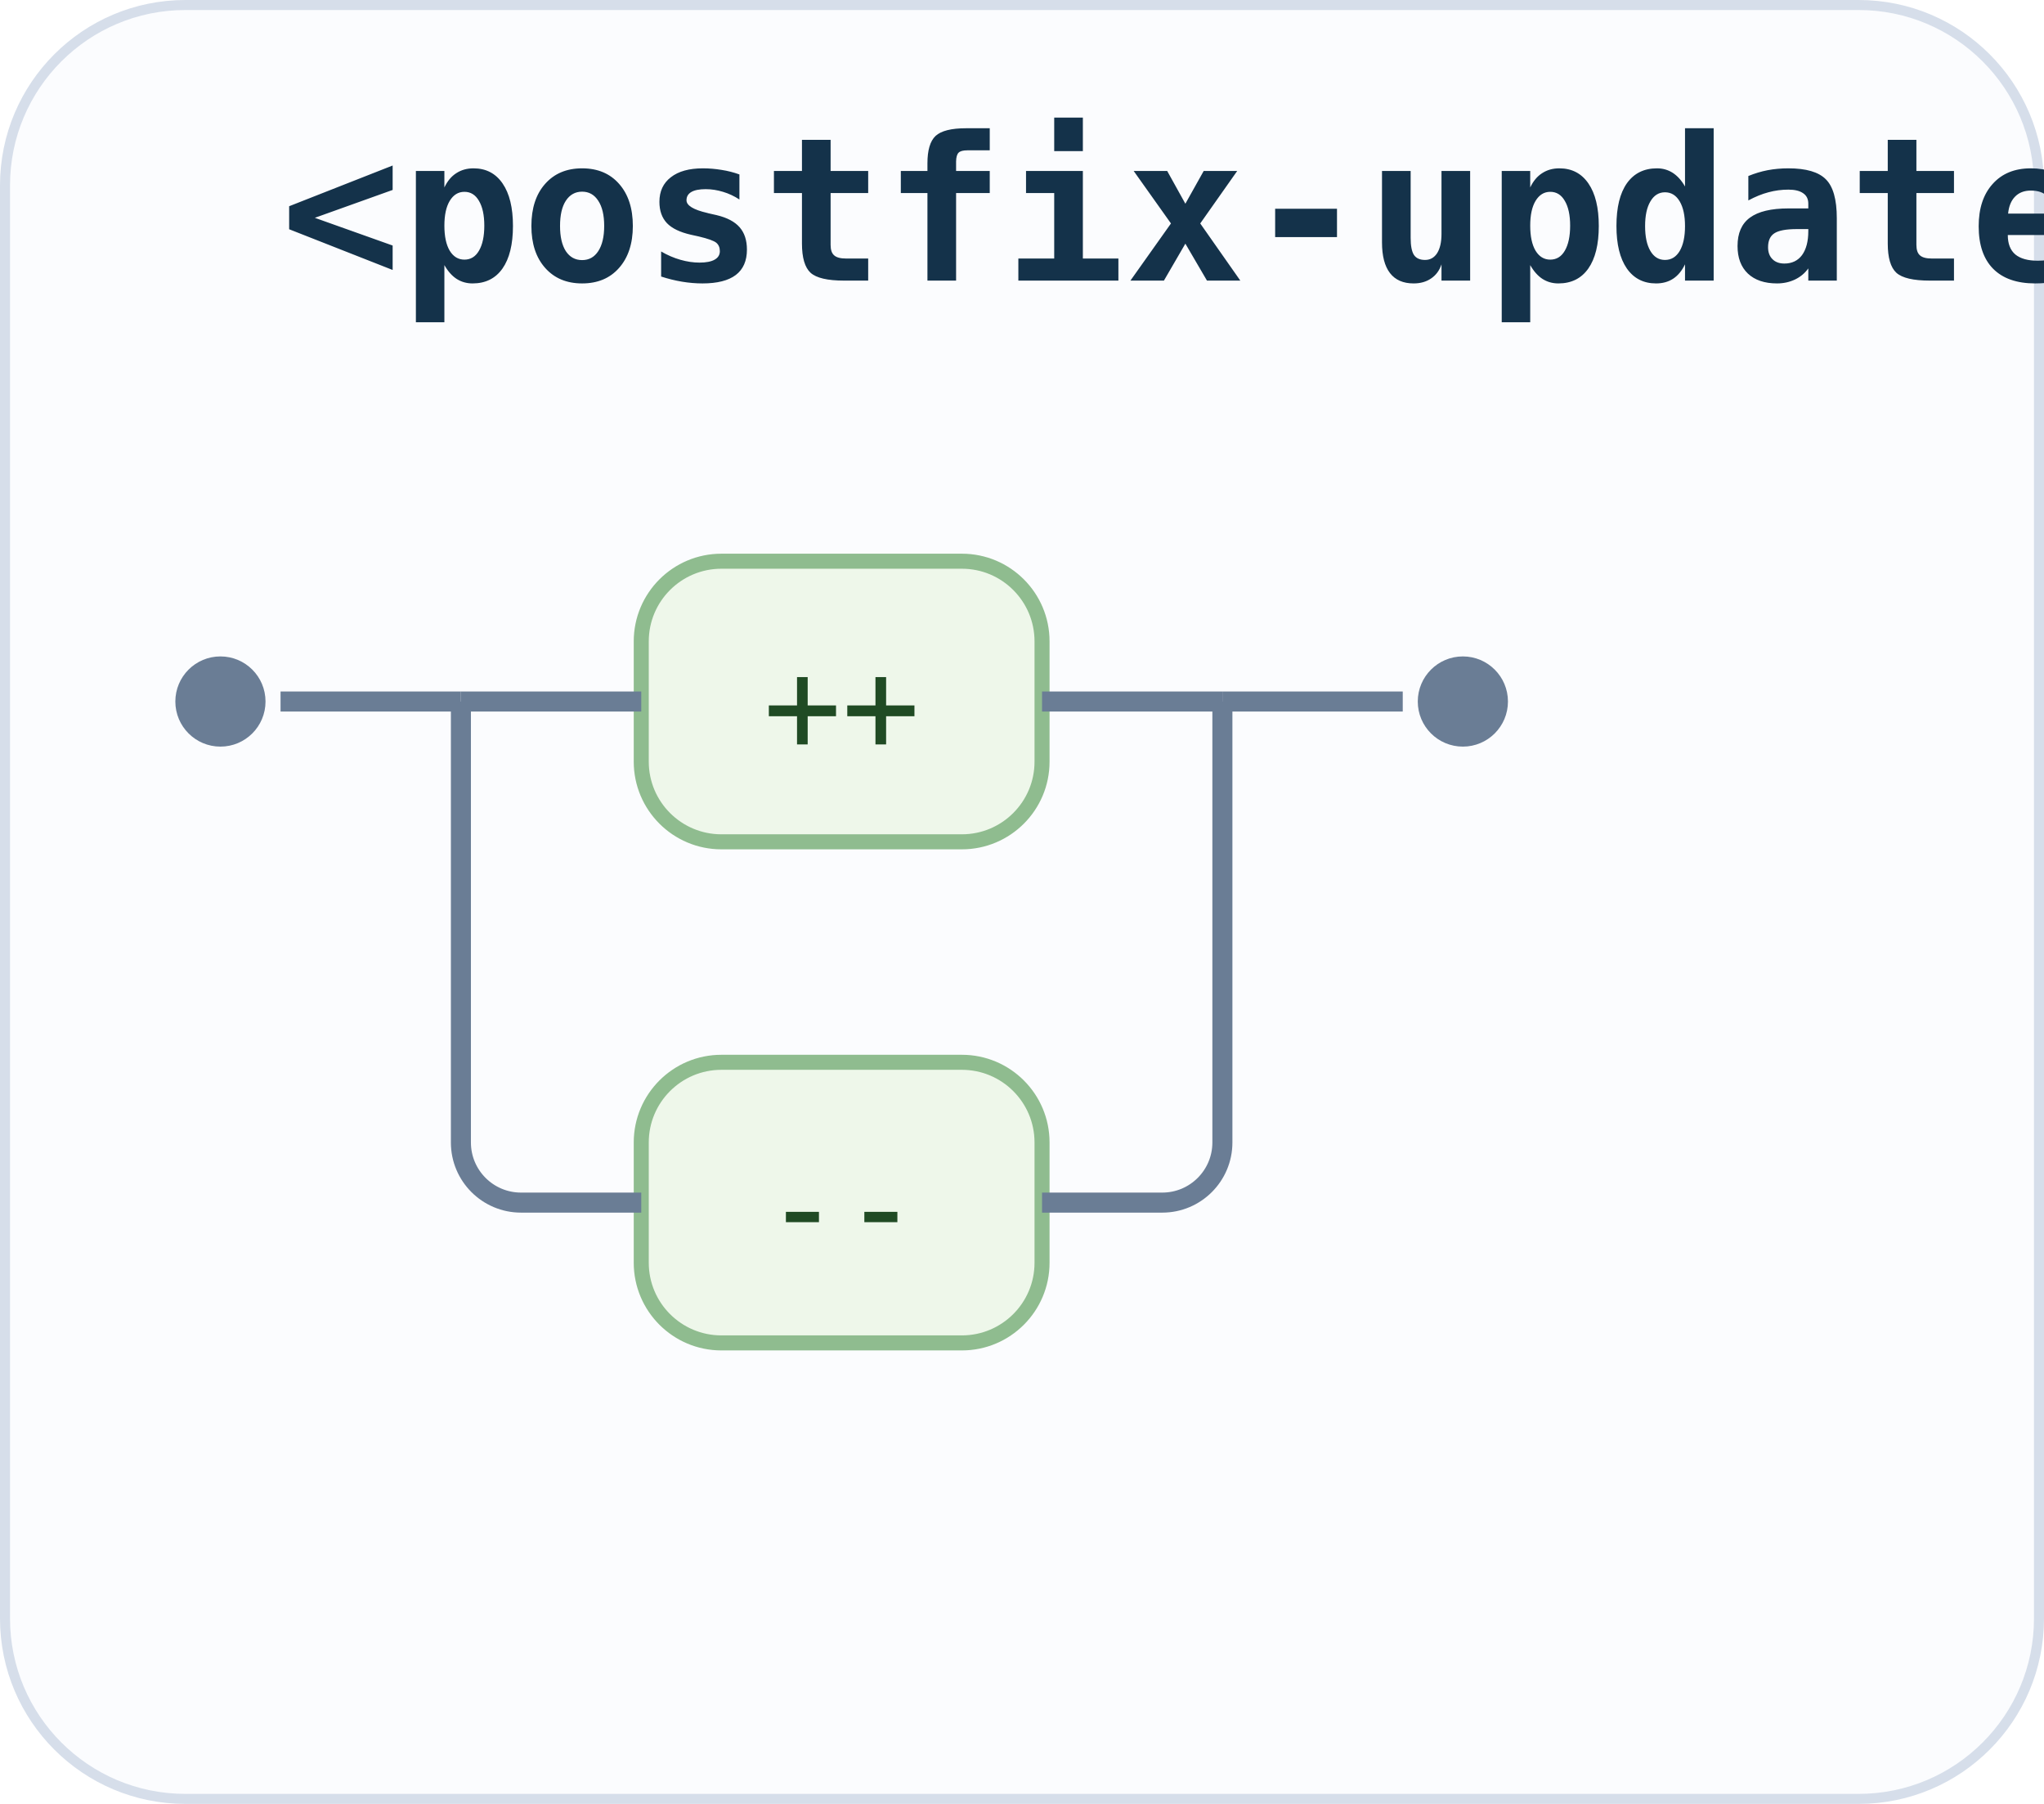
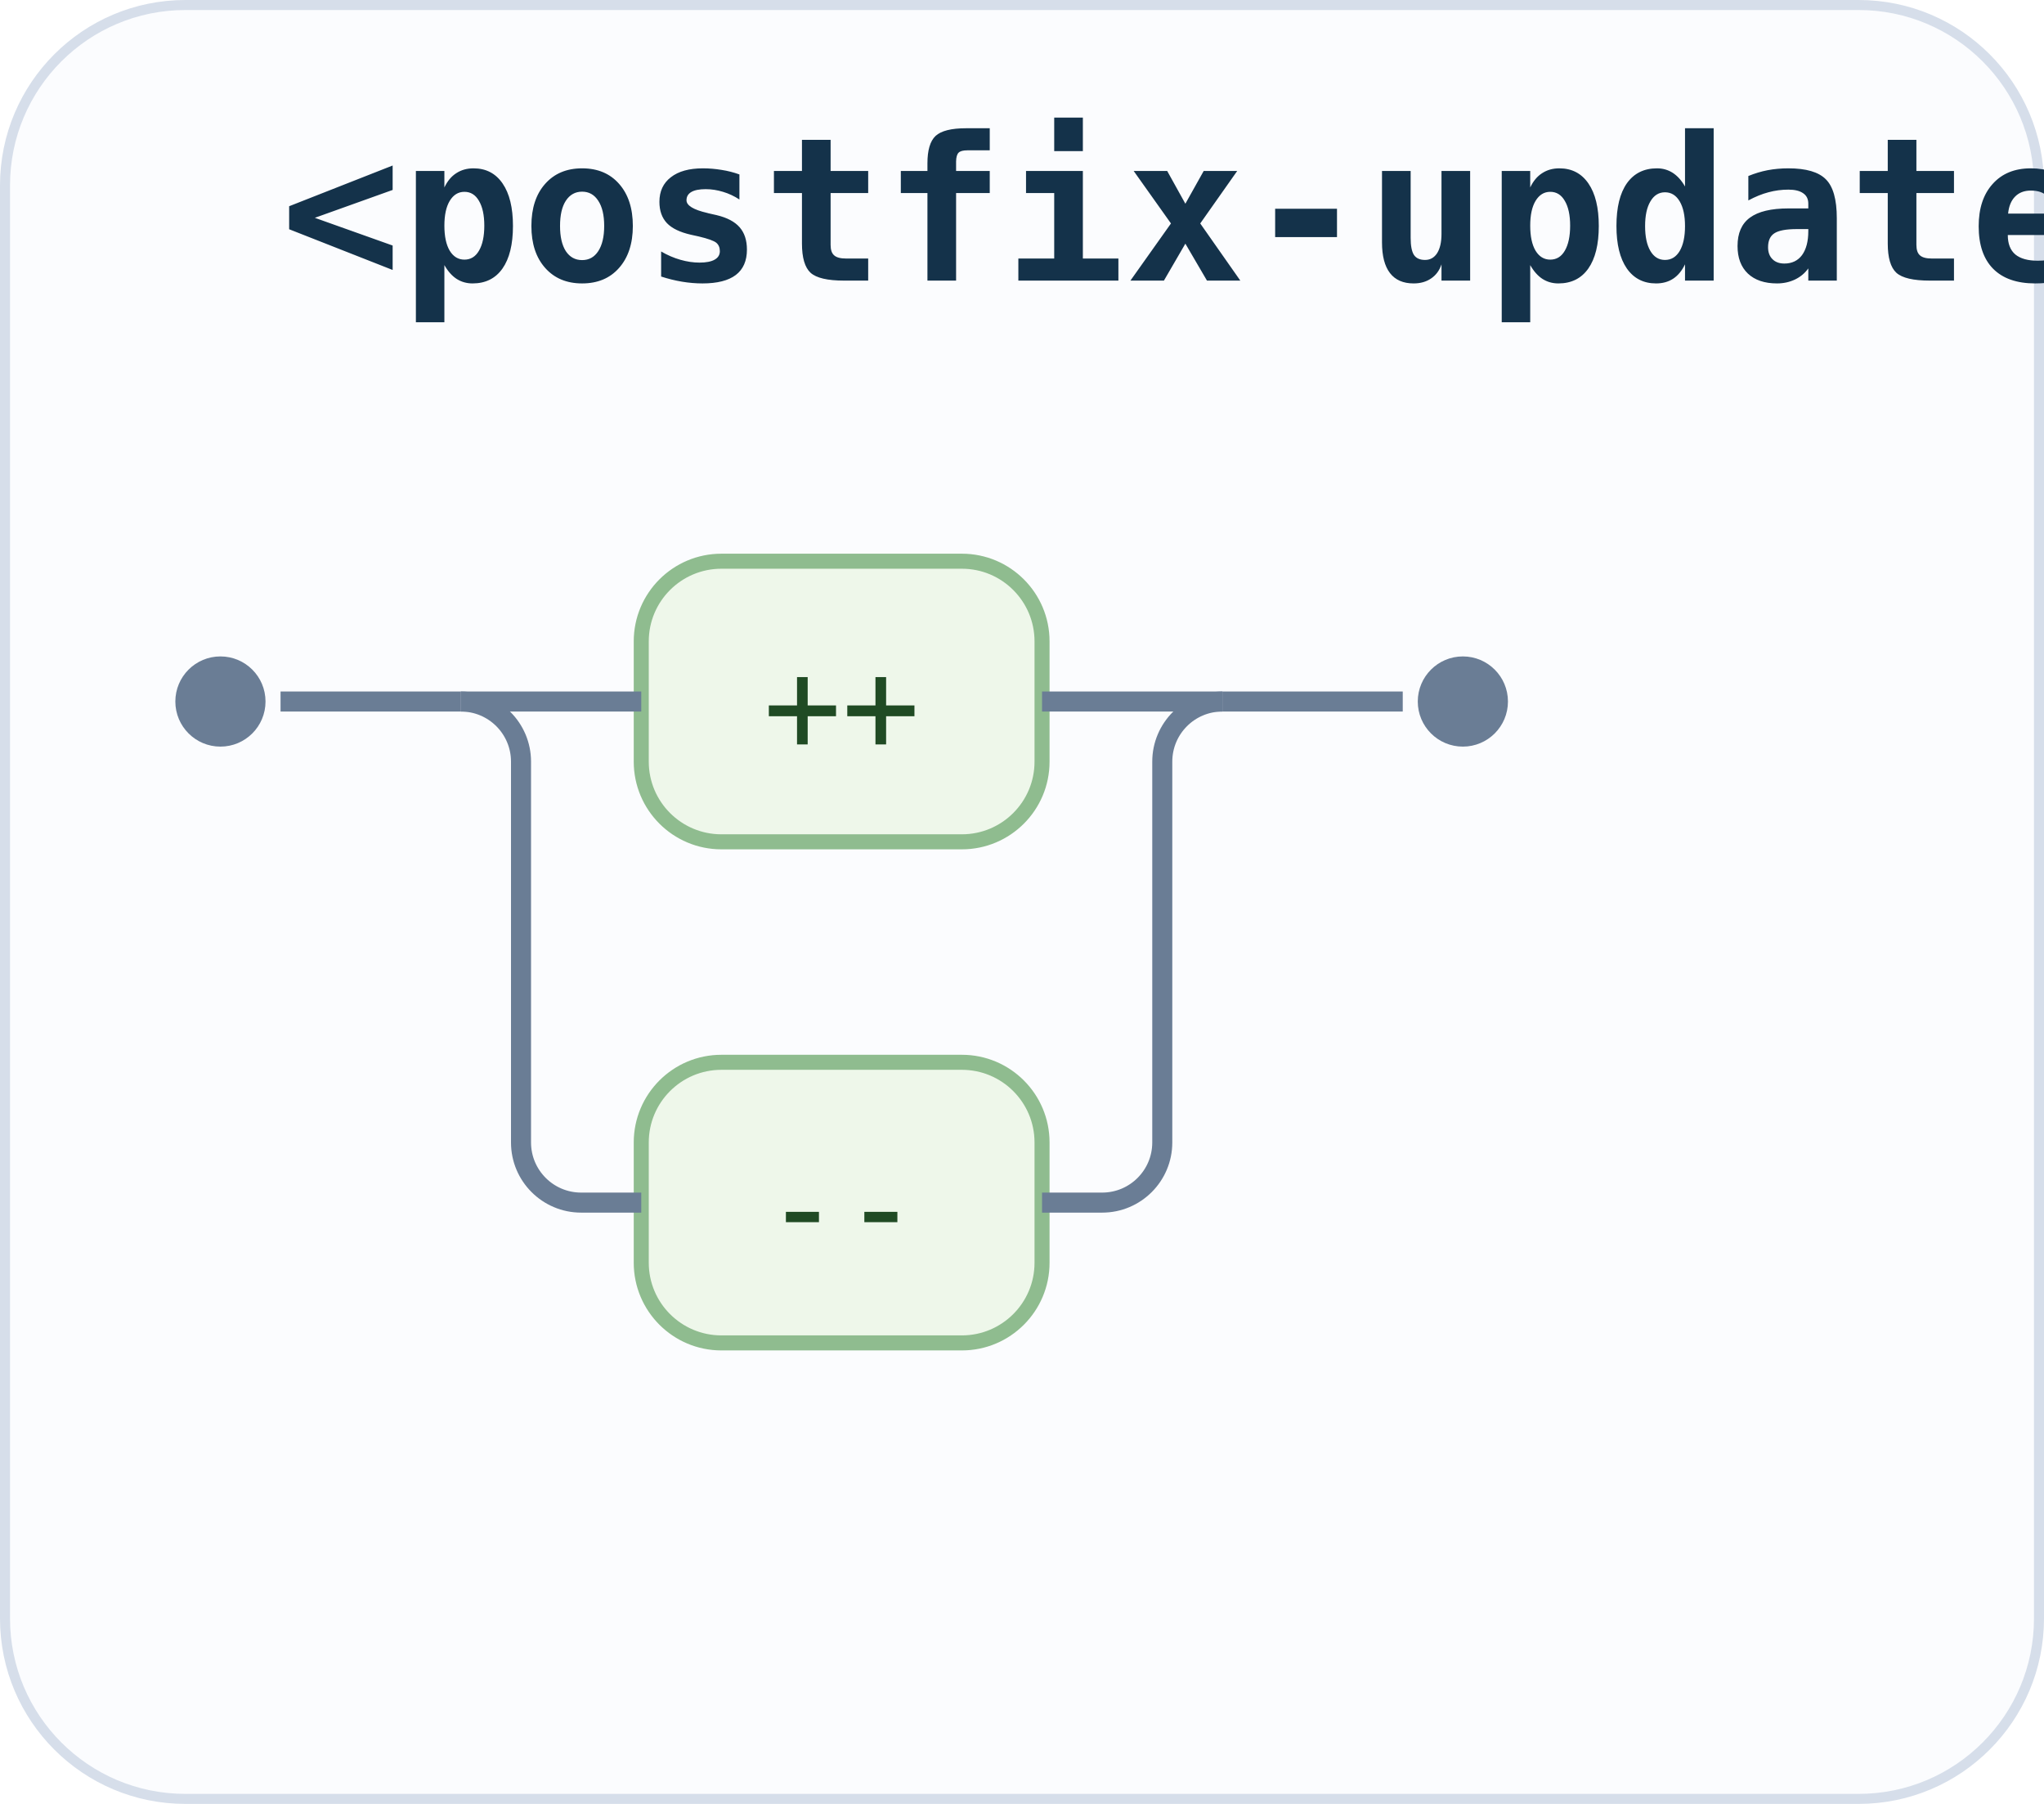
<svg xmlns="http://www.w3.org/2000/svg" width="204" height="180" viewBox="0 0 204 180" role="img" aria-labelledby="title-postfix_update desc-postfix_update">
  <rect x="0.5" y="0.5" width="203" height="179" rx="18" fill="#fbfcfe" stroke="#d6deea" />
  <text x="28" y="28" fill="#14324a" font-family="ui-monospace, SFMono-Regular, Menlo, Consolas, monospace" font-size="20" font-weight="700">&lt;postfix-update&gt;</text>
  <line x1="28" y1="70" x2="46" y2="70" stroke="#6a7d95" stroke-width="2" />
  <rect x="64" y="56" width="40" height="28" rx="8" fill="#eef7ea" stroke="#8fbc8f" stroke-width="1.5" />
  <text x="84.0" y="75" text-anchor="middle" fill="#204b24" font-family="ui-monospace, SFMono-Regular, Menlo, Consolas, monospace" font-size="13">++</text>
  <line x1="46" y1="70" x2="64" y2="70" stroke="#6a7d95" stroke-width="2" />
  <line x1="104" y1="70" x2="122" y2="70" stroke="#6a7d95" stroke-width="2" />
  <rect x="64" y="106" width="40" height="28" rx="8" fill="#eef7ea" stroke="#8fbc8f" stroke-width="1.5" />
  <text x="84.0" y="125" text-anchor="middle" fill="#204b24" font-family="ui-monospace, SFMono-Regular, Menlo, Consolas, monospace" font-size="13">--</text>
-   <path d="M 46 70 L 46 114 A 6 6 0 0 0 52 120 L 64 120" fill="none" stroke="#6a7d95" stroke-width="2" />
-   <path d="M 104 120 L 116 120 A 6 6 0 0 0 122 114 L 122 70" fill="none" stroke="#6a7d95" stroke-width="2" />
+   <path d="M 46 70 A 6 6 0 0 1 52 76 L 52 114 A 6 6 0 0 0 58 120 L 64 120" fill="none" stroke="#6a7d95" stroke-width="2" />
+   <path d="M 104 120 L 110 120 A 6 6 0 0 0 116 114 L 116 76 A 6 6 0 0 1 122 70 " fill="none" stroke="#6a7d95" stroke-width="2" />
  <line x1="122" y1="70" x2="140" y2="70" stroke="#6a7d95" stroke-width="2" />
  <circle cx="22" cy="70" r="4.5" fill="#6a7d95" />
  <circle cx="146" cy="70" r="4.5" fill="#6a7d95" />
</svg>
